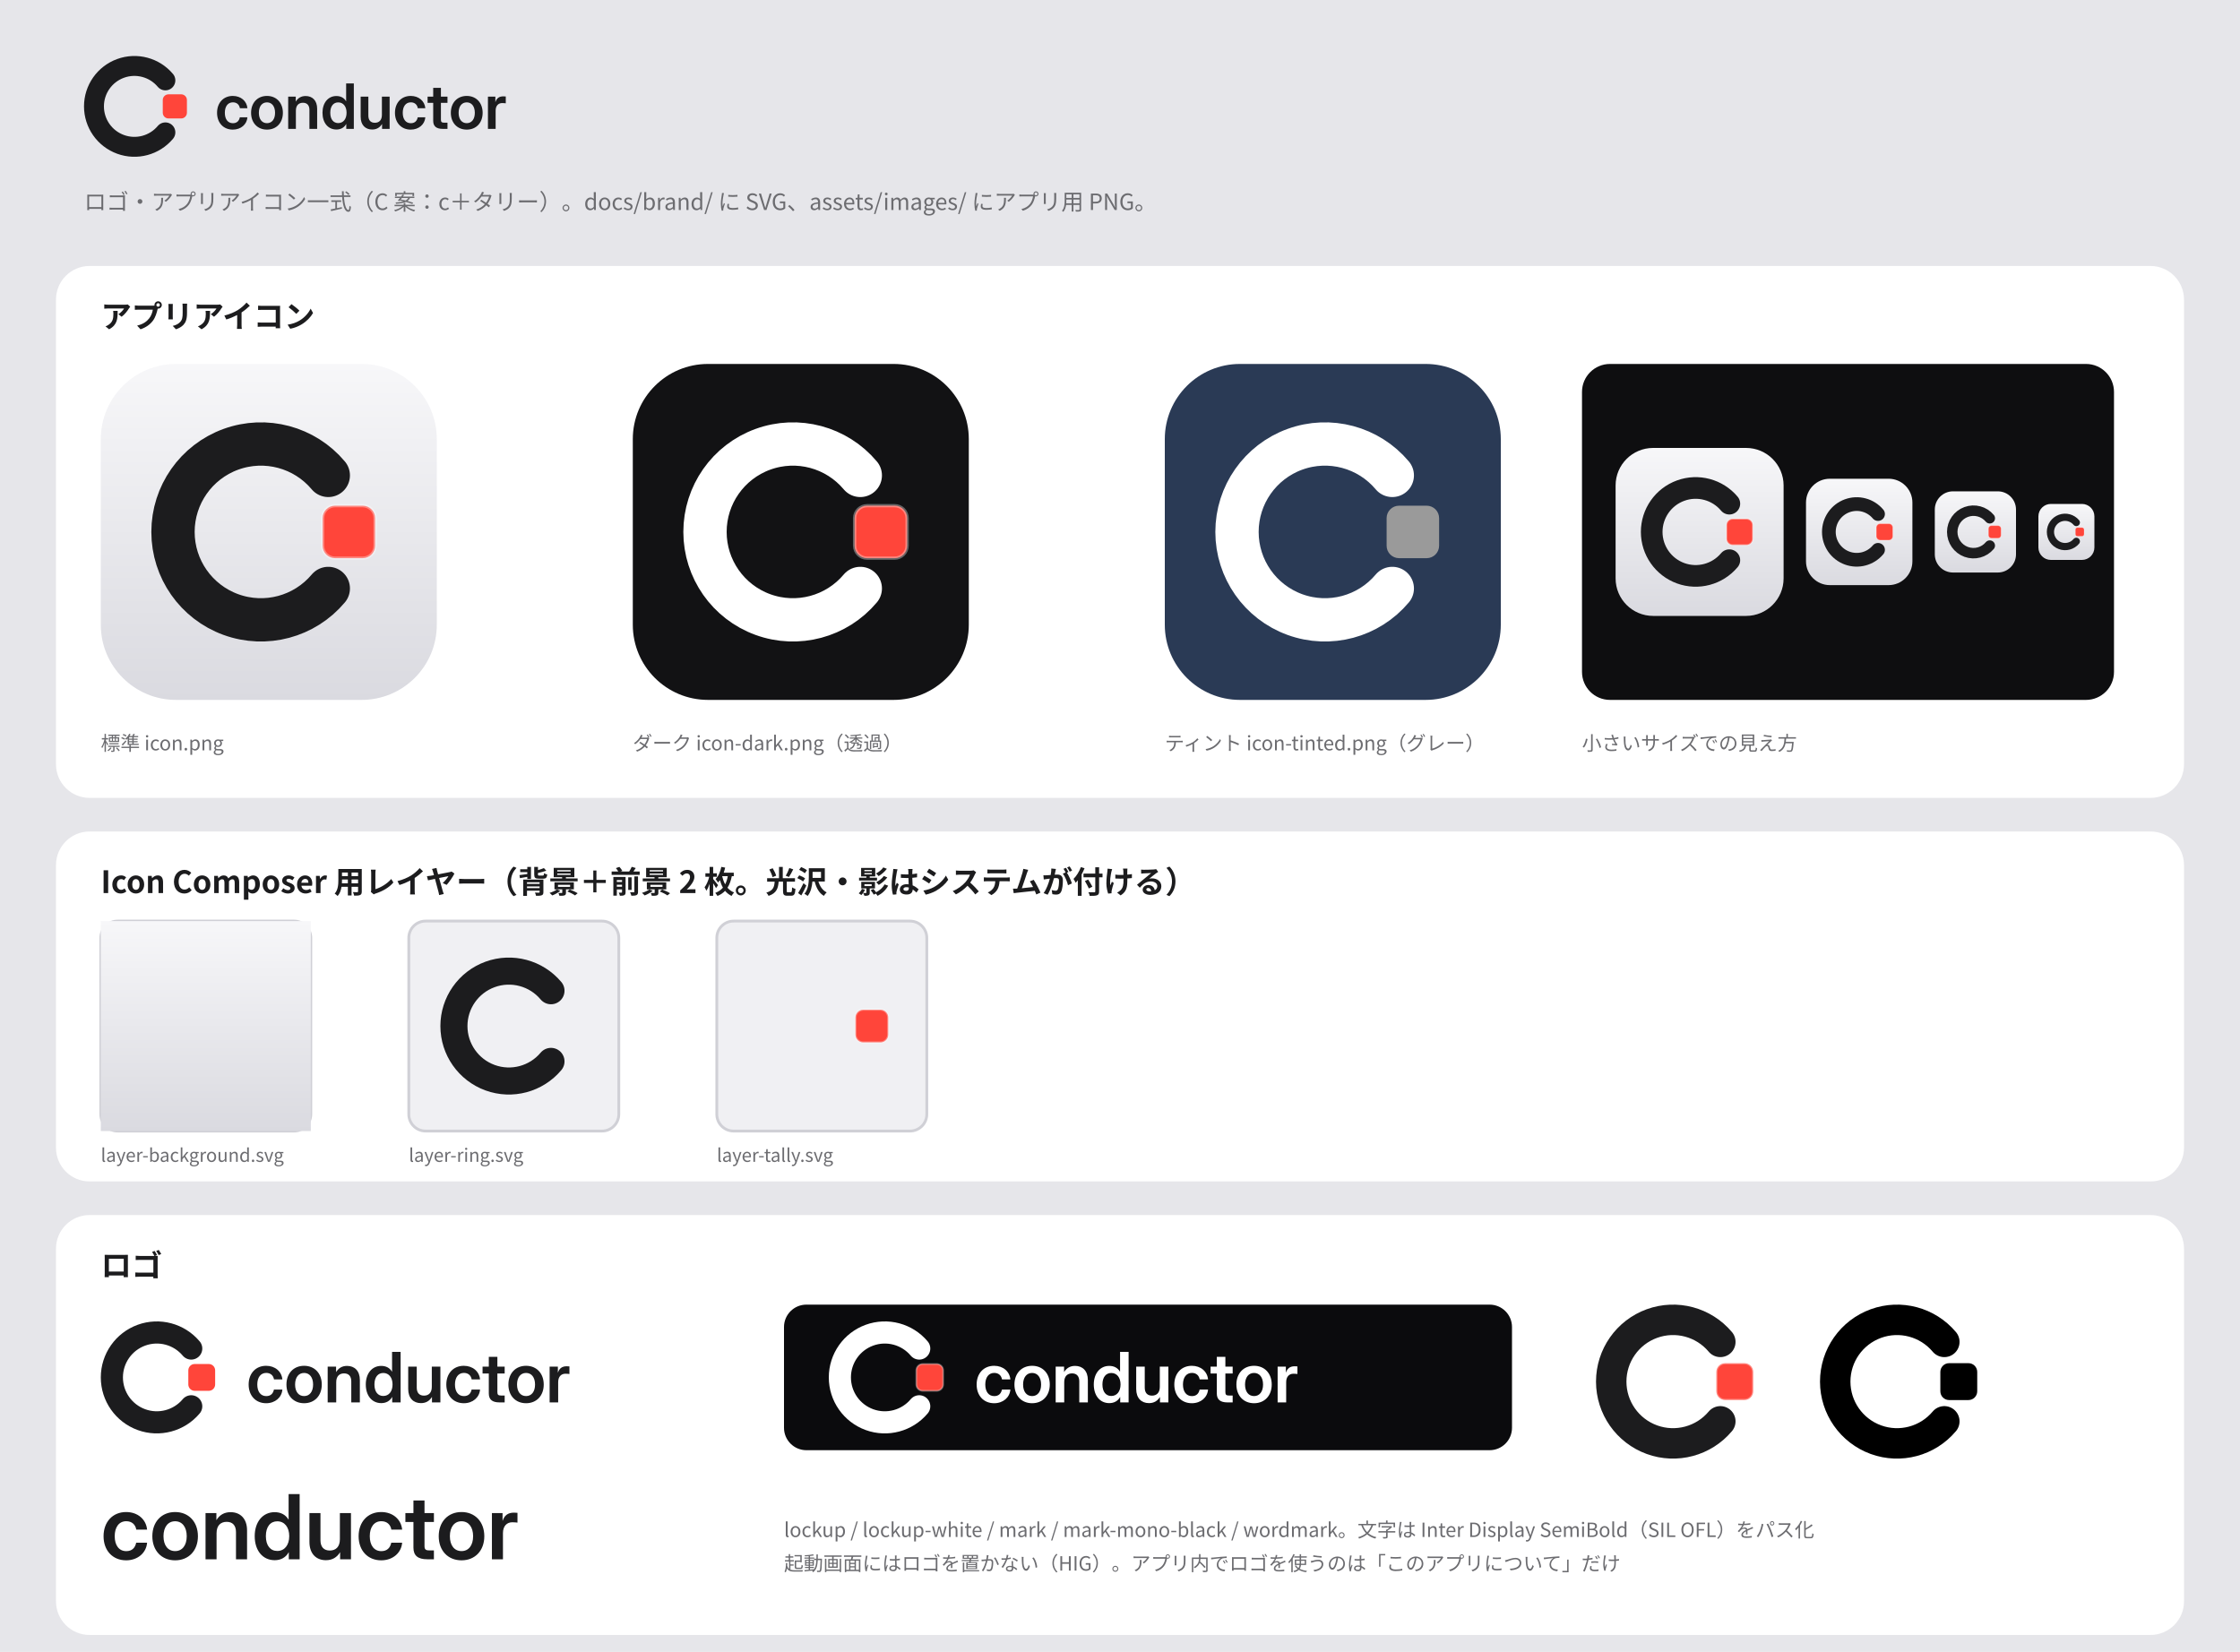
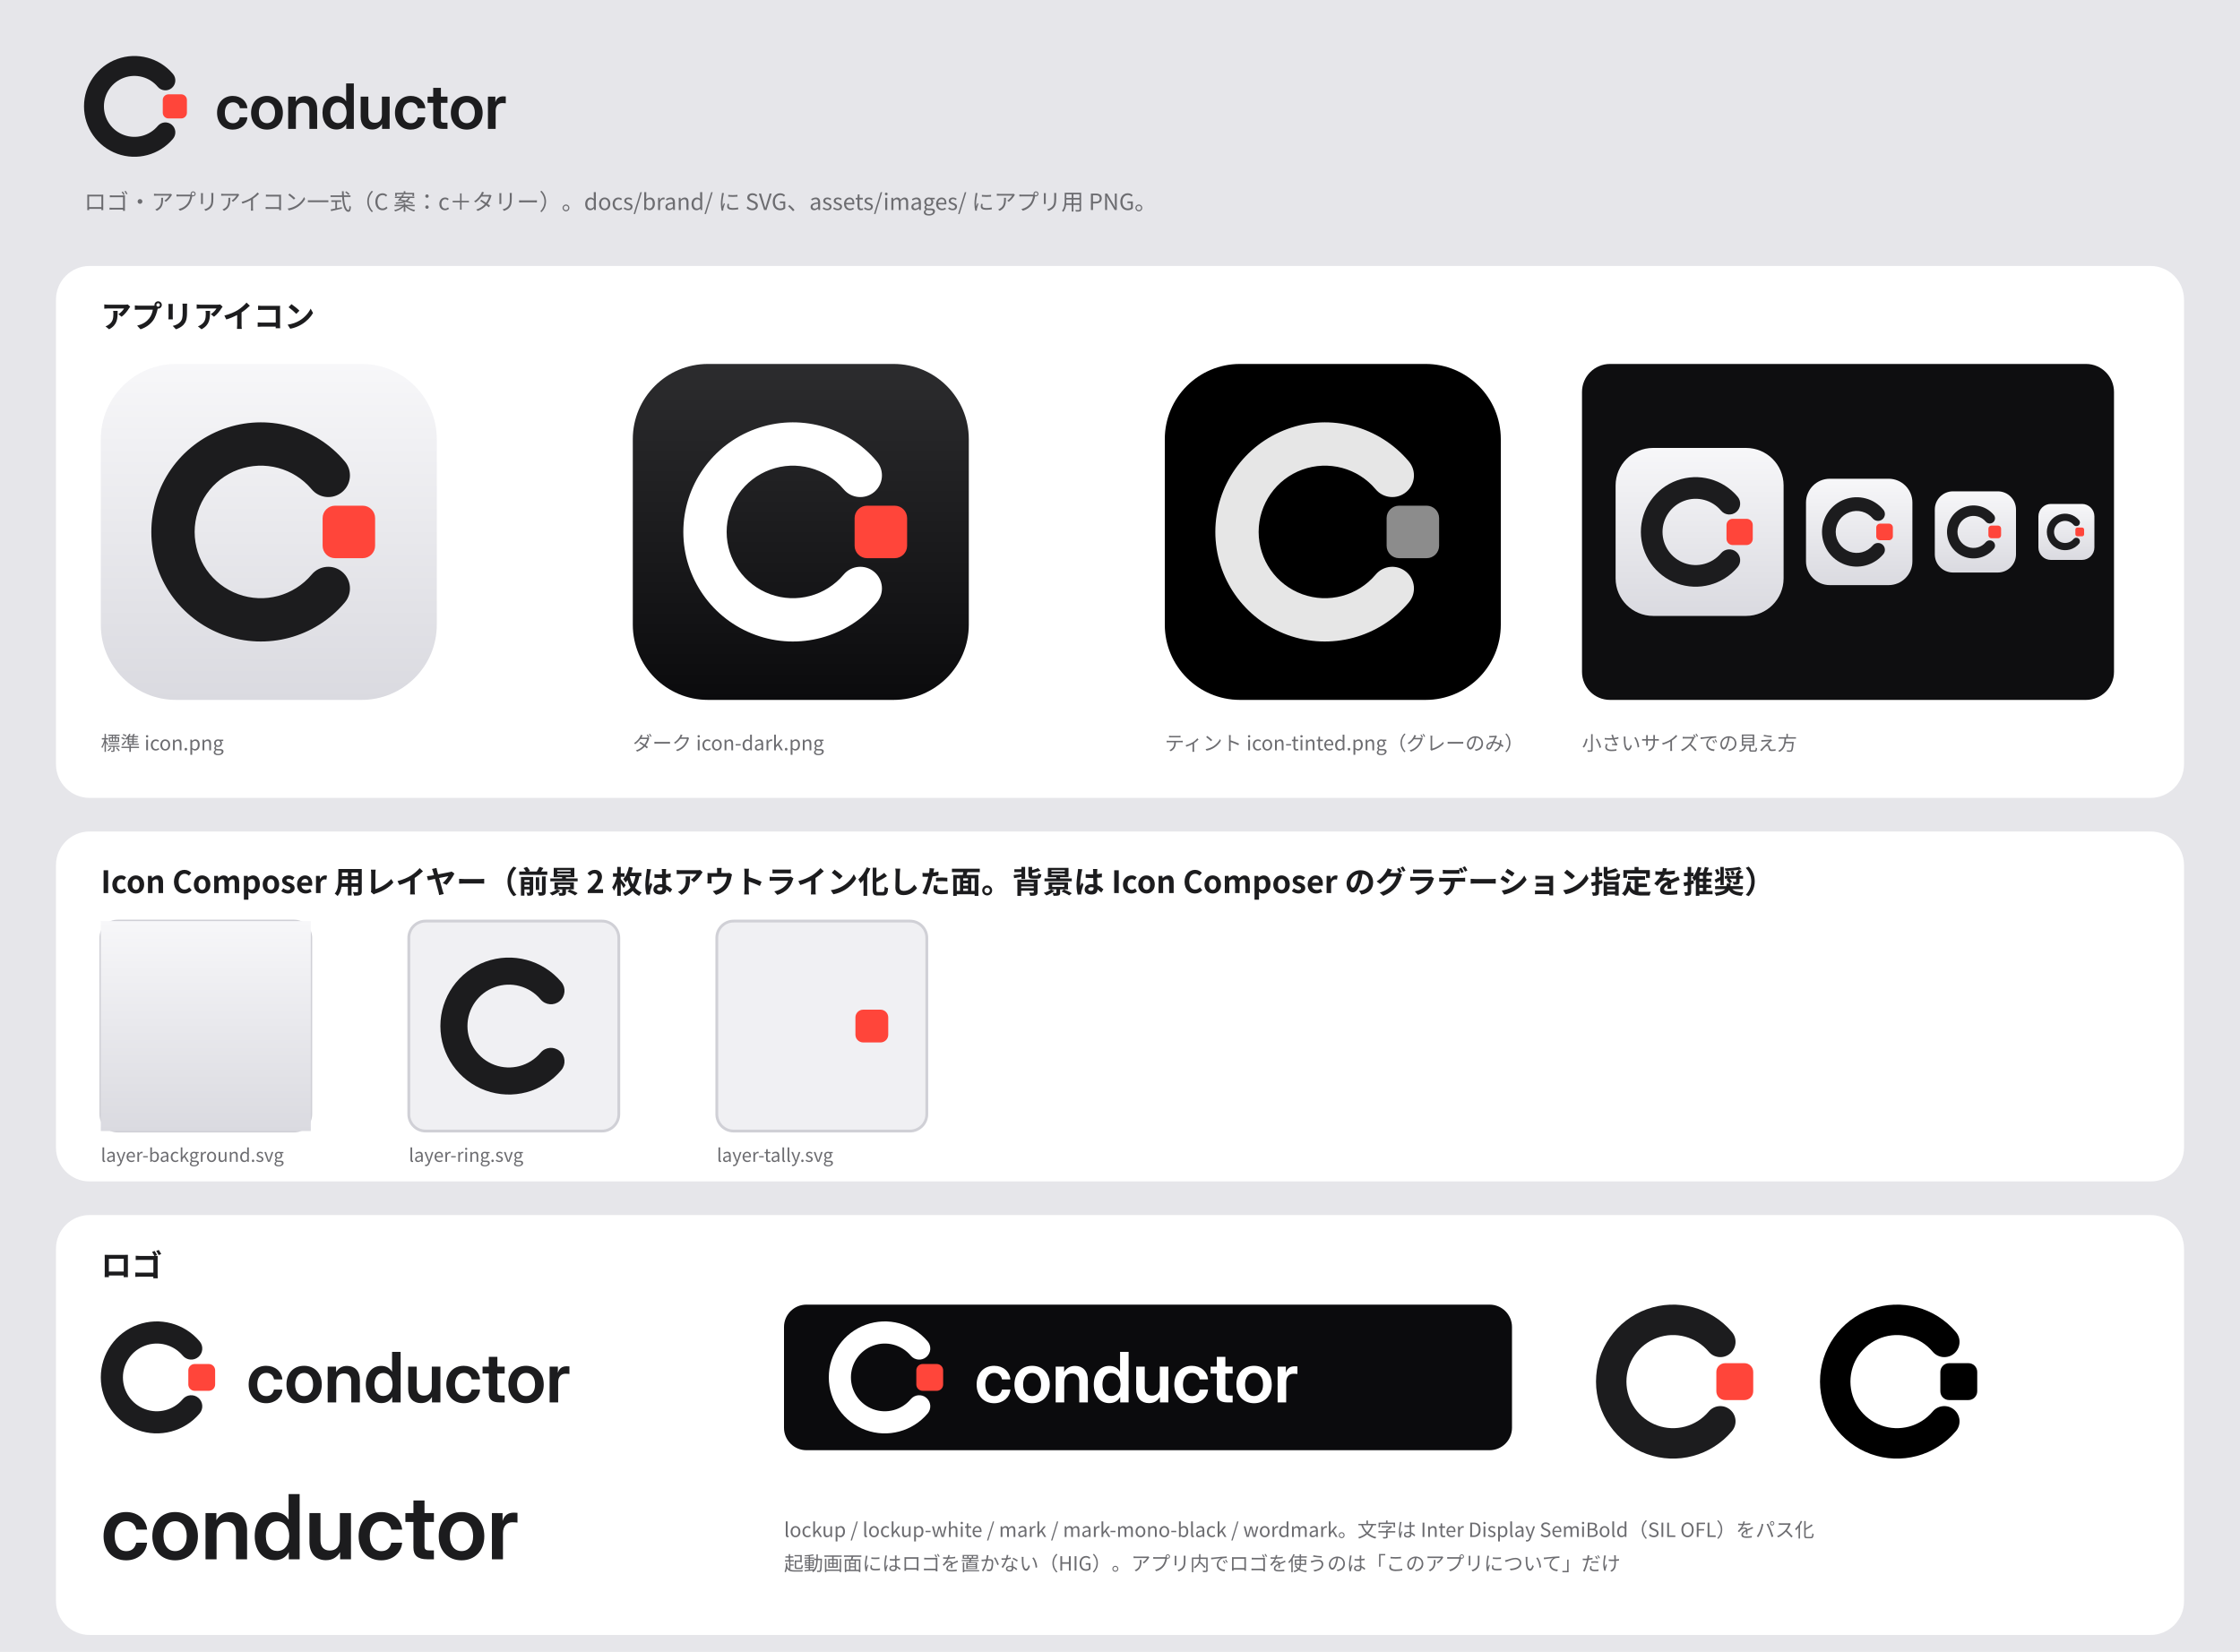
<svg xmlns="http://www.w3.org/2000/svg" width="1600" height="1180" viewBox="0 0 1600 1180">
  <rect x="0" y="0" width="1600" height="1180" rx="0" fill="#E6E6EA" />
  <g transform="translate(60,40)">
    <g transform="scale(0.1077844) translate(-154.0,-178.0)">
-       <path transform="translate(0.0,0.0) scale(1.0)" d="M693.3 339.7 A268 268 0 1 0 693.3 684.3" fill="none" stroke="#1C1C1E" stroke-width="132" stroke-linecap="round" />
+       <path transform="translate(0.0,0.0) scale(1.0)" d="M743.86 297.31 A334.0 334.0 0 1 0 743.86 726.69 A66.0 66.0 0 0 0 642.74 641.84 A202.0 202.0 0 1 1 642.74 382.16 A66.0 66.0 0 0 0 743.86 297.31 Z" fill="#1C1C1E" />
      <g transform="translate(0.0,0.0) scale(1.0)">
        <rect x="676" y="432" width="160" height="160" rx="38" fill="#FF453A" />
      </g>
    </g>
    <path d="M106.289 52.594C112.109 52.594 116.338 48.844 116.73 43.809H111.303C110.78 46.36 109.232 48.016 106.355 48.016C102.736 48.016 100.6 45.117 100.6 40.583C100.6 36.028 102.758 33.107 106.355 33.107C109.21 33.107 110.932 34.829 111.346 37.292H116.73C116.251 32.17 112.066 28.53 106.289 28.53C99.554 28.53 95.042 33.478 95.042 40.583C95.042 47.689 99.554 52.594 106.289 52.594ZM130.702 52.594C137.481 52.594 142.058 47.733 142.058 40.583C142.058 33.434 137.481 28.53 130.702 28.53C123.923 28.53 119.346 33.434 119.346 40.583C119.346 47.733 123.923 52.594 130.702 52.594ZM130.702 47.994C127.149 47.994 124.904 45.183 124.904 40.583C124.904 35.963 127.171 33.129 130.702 33.129C134.211 33.129 136.478 35.984 136.478 40.583C136.478 45.161 134.233 47.994 130.702 47.994ZM151.344 39.058C151.344 35.134 153.501 33.412 156.379 33.412C159.321 33.412 161.021 35.178 161.021 38.556V52.07H166.536V37.684C166.536 31.778 163.136 28.595 158.319 28.595C155.158 28.595 152.826 29.99 151.256 32.584V29.053H145.851V52.07H151.344ZM180.312 52.528C183.32 52.528 185.848 51.22 187.287 48.561H187.33V52.07H192.736V19.593H187.243V32.322H187.199C185.717 29.794 183.254 28.595 180.268 28.595C174.361 28.595 170.35 33.456 170.35 40.54C170.35 47.711 174.296 52.528 180.312 52.528ZM181.598 47.929C178.197 47.929 175.909 45.313 175.909 40.54C175.909 35.788 178.197 33.151 181.598 33.151C185.194 33.151 187.548 36.071 187.548 40.54C187.548 45.03 185.194 47.929 181.598 47.929ZM205.814 52.528C208.996 52.528 211.329 51.133 212.898 48.539V52.07H218.304V29.053H212.789V42.066C212.789 45.989 210.653 47.711 207.754 47.711C204.811 47.711 203.111 45.945 203.111 42.567V29.053H197.618V43.439C197.618 49.346 200.997 52.528 205.814 52.528ZM233.365 52.594C239.185 52.594 243.414 48.844 243.806 43.809H238.378C237.855 46.36 236.308 48.016 233.431 48.016C229.812 48.016 227.676 45.117 227.676 40.583C227.676 36.028 229.834 33.107 233.431 33.107C236.286 33.107 238.008 34.829 238.422 37.292H243.806C243.326 32.17 239.141 28.53 233.365 28.53C226.63 28.53 222.118 33.478 222.118 40.583C222.118 47.689 226.63 52.594 233.365 52.594ZM259.63 29.053H254.944V22.775H249.429V29.053H245.419V33.478H249.429V46.272C249.429 50.218 251.631 52.07 256.317 52.07H259.63V47.646H257.276C255.489 47.646 254.944 47.101 254.944 45.466V33.478H259.63ZM273.384 52.594C280.163 52.594 284.74 47.733 284.74 40.583C284.74 33.434 280.163 28.53 273.384 28.53C266.605 28.53 262.028 33.434 262.028 40.583C262.028 47.733 266.605 52.594 273.384 52.594ZM273.384 47.994C269.831 47.994 267.586 45.183 267.586 40.583C267.586 35.963 269.853 33.129 273.384 33.129C276.894 33.129 279.16 35.984 279.16 40.583C279.16 45.161 276.915 47.994 273.384 47.994ZM288.533 52.07H294.026V39.036C294.026 35.439 296.053 33.63 298.669 33.63C299.758 33.63 300.848 33.739 301.262 33.805V28.922C300.826 28.879 300.216 28.835 299.475 28.835C296.511 28.835 294.745 30.23 293.895 32.867H293.83V29.053H288.533Z" fill="#1C1C1E" />
  </g>
  <text x="60" y="150" font-family="'Noto Sans CJK JP', 'Hiragino Sans', sans-serif" font-size="16" fill="#6C6C70">ロゴ・アプリアイコン一式（C 案：c＋タリー）。docs/brand/ に SVG、assets/images/ にアプリ用 PNG。</text>
  <rect x="40" y="190" width="1520" height="380" rx="24" fill="#FFFFFF" />
  <text x="72" y="234" font-family="'Noto Sans CJK JP', 'Hiragino Sans', sans-serif" font-size="22" font-weight="700" fill="#1C1C1E">アプリアイコン</text>
  <defs>
    <clipPath id="ci0">
      <rect x="72" y="260" width="240" height="240" rx="53.7" />
    </clipPath>
  </defs>
  <g clip-path="url(#ci0)">
    <g transform="translate(72,260) scale(0.234375)">
      <defs>
        <linearGradient id="bgi0" x1="0" y1="0" x2="0" y2="1">
          <stop offset="0" stop-color="#F7F7F9" />
          <stop offset="1" stop-color="#DADAE0" />
        </linearGradient>
      </defs>
      <rect x="0" y="0" width="1024" height="1024" rx="0" fill="url(#bgi0)" />
-       <path transform="translate(0.0,0.0) scale(1.0)" d="M693.3 339.7 A268 268 0 1 0 693.3 684.3" fill="none" stroke="#1C1C1E" stroke-width="132" stroke-linecap="round" />
-       <g transform="translate(0.0,0.0) scale(1.0)">
-         <rect x="676" y="432" width="160" height="160" rx="38" fill="#FF453A" />
-         <rect x="676" y="432" width="160" height="160" rx="38" fill="none" stroke="#FFFFFF" stroke-opacity="0.35" stroke-width="10" />
+       <path transform="translate(0.0,0.0) scale(1.0)" d="M743.86 297.31 A334.0 334.0 0 1 0 743.86 726.69 A66.0 66.0 0 0 0 642.74 641.84 A202.0 202.0 0 1 1 642.74 382.16 A66.0 66.0 0 0 0 743.86 297.31 Z" fill="#1C1C1E" />
+       <g transform="translate(0.0,0.0) scale(1.0)">
+         <rect x="676" y="432" width="160" height="160" rx="38" fill="#FF453A" />
      </g>
    </g>
  </g>
  <text x="72" y="536" font-family="'Noto Sans CJK JP', 'Hiragino Sans', sans-serif" font-size="14" fill="#6C6C70">標準 icon.png</text>
  <defs>
    <clipPath id="ci1">
      <rect x="452" y="260" width="240" height="240" rx="53.7" />
    </clipPath>
  </defs>
  <g clip-path="url(#ci1)">
-     <rect x="452" y="260" width="240" height="240" rx="0" fill="#121214" />
    <g transform="translate(452,260) scale(0.234375)">
-       <path transform="translate(0.0,0.0) scale(1.0)" d="M693.3 339.7 A268 268 0 1 0 693.3 684.3" fill="none" stroke="#FFFFFF" stroke-width="132" stroke-linecap="round" />
-       <g transform="translate(0.0,0.0) scale(1.0)">
-         <rect x="676" y="432" width="160" height="160" rx="38" fill="#FF453A" />
-         <rect x="676" y="432" width="160" height="160" rx="38" fill="none" stroke="#FFFFFF" stroke-opacity="0.35" stroke-width="10" />
-       </g>
-     </g>
-   </g>
-   <text x="452" y="536" font-family="'Noto Sans CJK JP', 'Hiragino Sans', sans-serif" font-size="14" fill="#6C6C70">ダーク icon-dark.png（透過）</text>
+       <defs>
+         <linearGradient id="bgd" x1="0" y1="0" x2="0" y2="1">
+           <stop offset="0" stop-color="#2C2C2E" />
+           <stop offset="1" stop-color="#0B0B0D" />
+         </linearGradient>
+       </defs>
+       <rect x="0" y="0" width="1024" height="1024" rx="0" fill="url(#bgd)" />
+       <path transform="translate(0.0,0.0) scale(1.0)" d="M743.86 297.31 A334.0 334.0 0 1 0 743.86 726.69 A66.0 66.0 0 0 0 642.74 641.84 A202.0 202.0 0 1 1 642.74 382.16 A66.0 66.0 0 0 0 743.86 297.31 Z" fill="#FFFFFF" />
+       <g transform="translate(0.0,0.0) scale(1.0)">
+         <rect x="676" y="432" width="160" height="160" rx="38" fill="#FF453A" />
+       </g>
+     </g>
+   </g>
+   <text x="452" y="536" font-family="'Noto Sans CJK JP', 'Hiragino Sans', sans-serif" font-size="14" fill="#6C6C70">ダーク icon-dark.png</text>
  <defs>
    <clipPath id="ci2">
      <rect x="832" y="260" width="240" height="240" rx="53.7" />
    </clipPath>
  </defs>
  <g clip-path="url(#ci2)">
-     <rect x="832" y="260" width="240" height="240" rx="0" fill="#2A3A55" />
    <g transform="translate(832,260) scale(0.234375)">
-       <path transform="translate(0.0,0.0) scale(1.0)" d="M693.3 339.7 A268 268 0 1 0 693.3 684.3" fill="none" stroke="#FFFFFF" stroke-width="132" stroke-linecap="round" />
-       <g transform="translate(0.0,0.0) scale(1.0)">
-         <rect x="676" y="432" width="160" height="160" rx="38" fill="#9A9A9A" />
-       </g>
-     </g>
-   </g>
-   <text x="832" y="536" font-family="'Noto Sans CJK JP', 'Hiragino Sans', sans-serif" font-size="14" fill="#6C6C70">ティント icon-tinted.png（グレー）</text>
+       <rect x="0" y="0" width="1024" height="1024" rx="0" fill="#000000" />
+       <path transform="translate(0.0,0.0) scale(1.0)" d="M743.86 297.31 A334.0 334.0 0 1 0 743.86 726.69 A66.0 66.0 0 0 0 642.74 641.84 A202.0 202.0 0 1 1 642.74 382.16 A66.0 66.0 0 0 0 743.86 297.31 Z" fill="#E6E6E6" />
+       <g transform="translate(0.0,0.0) scale(1.0)">
+         <rect x="676" y="432" width="160" height="160" rx="38" fill="#8C8C8C" />
+       </g>
+     </g>
+   </g>
+   <text x="832" y="536" font-family="'Noto Sans CJK JP', 'Hiragino Sans', sans-serif" font-size="14" fill="#6C6C70">ティント icon-tinted.png（グレーのみ）</text>
  <rect x="1130" y="260" width="380" height="240" rx="20" fill="#0E0E10" />
  <defs>
    <clipPath id="cs0">
      <rect x="1154" y="320.0" width="120" height="120" rx="26.8" />
    </clipPath>
  </defs>
  <g clip-path="url(#cs0)">
    <g transform="translate(1154,320.0) scale(0.1171875)">
      <defs>
        <linearGradient id="bgs0" x1="0" y1="0" x2="0" y2="1">
          <stop offset="0" stop-color="#F7F7F9" />
          <stop offset="1" stop-color="#DADAE0" />
        </linearGradient>
      </defs>
      <rect x="0" y="0" width="1024" height="1024" rx="0" fill="url(#bgs0)" />
-       <path transform="translate(0.0,0.0) scale(1.0)" d="M693.3 339.7 A268 268 0 1 0 693.3 684.3" fill="none" stroke="#1C1C1E" stroke-width="132" stroke-linecap="round" />
-       <g transform="translate(0.0,0.0) scale(1.0)">
-         <rect x="676" y="432" width="160" height="160" rx="38" fill="#FF453A" />
-         <rect x="676" y="432" width="160" height="160" rx="38" fill="none" stroke="#FFFFFF" stroke-opacity="0.35" stroke-width="10" />
+       <path transform="translate(0.0,0.0) scale(1.0)" d="M743.86 297.31 A334.0 334.0 0 1 0 743.86 726.69 A66.0 66.0 0 0 0 642.74 641.84 A202.0 202.0 0 1 1 642.74 382.16 A66.0 66.0 0 0 0 743.86 297.31 Z" fill="#1C1C1E" />
+       <g transform="translate(0.0,0.0) scale(1.0)">
+         <rect x="676" y="432" width="160" height="160" rx="38" fill="#FF453A" />
      </g>
    </g>
  </g>
  <defs>
    <clipPath id="cs1">
      <rect x="1290" y="342.0" width="76" height="76" rx="17.0" />
    </clipPath>
  </defs>
  <g clip-path="url(#cs1)">
    <g transform="translate(1290,342.0) scale(0.07421875)">
      <defs>
        <linearGradient id="bgs1" x1="0" y1="0" x2="0" y2="1">
          <stop offset="0" stop-color="#F7F7F9" />
          <stop offset="1" stop-color="#DADAE0" />
        </linearGradient>
      </defs>
      <rect x="0" y="0" width="1024" height="1024" rx="0" fill="url(#bgs1)" />
-       <path transform="translate(0.0,0.0) scale(1.0)" d="M693.3 339.7 A268 268 0 1 0 693.3 684.3" fill="none" stroke="#1C1C1E" stroke-width="132" stroke-linecap="round" />
-       <g transform="translate(0.0,0.0) scale(1.0)">
-         <rect x="676" y="432" width="160" height="160" rx="38" fill="#FF453A" />
-         <rect x="676" y="432" width="160" height="160" rx="38" fill="none" stroke="#FFFFFF" stroke-opacity="0.35" stroke-width="10" />
+       <path transform="translate(0.0,0.0) scale(1.0)" d="M743.86 297.31 A334.0 334.0 0 1 0 743.86 726.69 A66.0 66.0 0 0 0 642.74 641.84 A202.0 202.0 0 1 1 642.74 382.16 A66.0 66.0 0 0 0 743.86 297.31 Z" fill="#1C1C1E" />
+       <g transform="translate(0.0,0.0) scale(1.0)">
+         <rect x="676" y="432" width="160" height="160" rx="38" fill="#FF453A" />
      </g>
    </g>
  </g>
  <defs>
    <clipPath id="cs2">
      <rect x="1382" y="351.0" width="58" height="58" rx="13.0" />
    </clipPath>
  </defs>
  <g clip-path="url(#cs2)">
    <g transform="translate(1382,351.0) scale(0.05664062)">
      <defs>
        <linearGradient id="bgs2" x1="0" y1="0" x2="0" y2="1">
          <stop offset="0" stop-color="#F7F7F9" />
          <stop offset="1" stop-color="#DADAE0" />
        </linearGradient>
      </defs>
      <rect x="0" y="0" width="1024" height="1024" rx="0" fill="url(#bgs2)" />
-       <path transform="translate(0.0,0.0) scale(1.0)" d="M693.3 339.7 A268 268 0 1 0 693.3 684.3" fill="none" stroke="#1C1C1E" stroke-width="132" stroke-linecap="round" />
-       <g transform="translate(0.0,0.0) scale(1.0)">
-         <rect x="676" y="432" width="160" height="160" rx="38" fill="#FF453A" />
-         <rect x="676" y="432" width="160" height="160" rx="38" fill="none" stroke="#FFFFFF" stroke-opacity="0.35" stroke-width="10" />
+       <path transform="translate(0.0,0.0) scale(1.0)" d="M743.86 297.31 A334.0 334.0 0 1 0 743.86 726.69 A66.0 66.0 0 0 0 642.74 641.84 A202.0 202.0 0 1 1 642.74 382.16 A66.0 66.0 0 0 0 743.86 297.31 Z" fill="#1C1C1E" />
+       <g transform="translate(0.0,0.0) scale(1.0)">
+         <rect x="676" y="432" width="160" height="160" rx="38" fill="#FF453A" />
      </g>
    </g>
  </g>
  <defs>
    <clipPath id="cs3">
      <rect x="1456" y="360.0" width="40" height="40" rx="8.9" />
    </clipPath>
  </defs>
  <g clip-path="url(#cs3)">
    <g transform="translate(1456,360.0) scale(0.0390625)">
      <defs>
        <linearGradient id="bgs3" x1="0" y1="0" x2="0" y2="1">
          <stop offset="0" stop-color="#F7F7F9" />
          <stop offset="1" stop-color="#DADAE0" />
        </linearGradient>
      </defs>
      <rect x="0" y="0" width="1024" height="1024" rx="0" fill="url(#bgs3)" />
-       <path transform="translate(0.0,0.0) scale(1.0)" d="M693.3 339.7 A268 268 0 1 0 693.3 684.3" fill="none" stroke="#1C1C1E" stroke-width="132" stroke-linecap="round" />
-       <g transform="translate(0.0,0.0) scale(1.0)">
-         <rect x="676" y="432" width="160" height="160" rx="38" fill="#FF453A" />
-         <rect x="676" y="432" width="160" height="160" rx="38" fill="none" stroke="#FFFFFF" stroke-opacity="0.35" stroke-width="10" />
+       <path transform="translate(0.0,0.0) scale(1.0)" d="M743.86 297.31 A334.0 334.0 0 1 0 743.86 726.69 A66.0 66.0 0 0 0 642.74 641.84 A202.0 202.0 0 1 1 642.74 382.16 A66.0 66.0 0 0 0 743.86 297.31 Z" fill="#1C1C1E" />
+       <g transform="translate(0.0,0.0) scale(1.0)">
+         <rect x="676" y="432" width="160" height="160" rx="38" fill="#FF453A" />
      </g>
    </g>
  </g>
  <text x="1130" y="536" font-family="'Noto Sans CJK JP', 'Hiragino Sans', sans-serif" font-size="14" fill="#6C6C70">小さいサイズでの見え方</text>
  <rect x="40" y="594" width="1520" height="250" rx="24" fill="#FFFFFF" />
-   <text x="72" y="638" font-family="'Noto Sans CJK JP', 'Hiragino Sans', sans-serif" font-size="22" font-weight="700" fill="#1C1C1E">Icon Composer 用レイヤー（背景＋前景 2 枚。光沢・影はシステムが付ける）</text>
+   <text x="72" y="638" font-family="'Noto Sans CJK JP', 'Hiragino Sans', sans-serif" font-size="22" font-weight="700" fill="#1C1C1E">Icon Composer 用レイヤー（前景 2 枚はアウトライン化した面。背景は Icon Composer のグラデーション指定を推奨）</text>
  <rect x="72" y="658" width="150" height="150" rx="12" fill="#FFFFFF" stroke="#D0D0D6" stroke-width="2" />
  <g transform="translate(72,658) scale(0.1464844)">
    <defs>
      <linearGradient id="bgl0" x1="0" y1="0" x2="0" y2="1">
        <stop offset="0" stop-color="#F7F7F9" />
        <stop offset="1" stop-color="#DADAE0" />
      </linearGradient>
    </defs>
    <rect x="0" y="0" width="1024" height="1024" rx="0" fill="url(#bgl0)" />
  </g>
  <text x="72" y="830" font-family="'Noto Sans CJK JP', 'Hiragino Sans', sans-serif" font-size="13" fill="#6C6C70">layer-background.svg</text>
  <rect x="292" y="658" width="150" height="150" rx="12" fill="#F0F0F3" stroke="#D0D0D6" stroke-width="2" />
  <g transform="translate(292,658) scale(0.1464844)">
-     <path transform="translate(0.0,0.0) scale(1.0)" d="M693.3 339.7 A268 268 0 1 0 693.3 684.3" fill="none" stroke="#1C1C1E" stroke-width="132" stroke-linecap="round" />
+     <path transform="translate(0.0,0.0) scale(1.0)" d="M743.86 297.31 A334.0 334.0 0 1 0 743.86 726.69 A66.0 66.0 0 0 0 642.74 641.84 A202.0 202.0 0 1 1 642.74 382.16 A66.0 66.0 0 0 0 743.86 297.31 Z" fill="#1C1C1E" />
  </g>
  <text x="292" y="830" font-family="'Noto Sans CJK JP', 'Hiragino Sans', sans-serif" font-size="13" fill="#6C6C70">layer-ring.svg</text>
  <rect x="512" y="658" width="150" height="150" rx="12" fill="#F0F0F3" stroke="#D0D0D6" stroke-width="2" />
  <g transform="translate(512,658) scale(0.1464844)">
    <g transform="translate(0.0,0.0) scale(1.0)">
      <rect x="676" y="432" width="160" height="160" rx="38" fill="#FF453A" />
-       <rect x="676" y="432" width="160" height="160" rx="38" fill="none" stroke="#FFFFFF" stroke-opacity="0.35" stroke-width="10" />
    </g>
  </g>
  <text x="512" y="830" font-family="'Noto Sans CJK JP', 'Hiragino Sans', sans-serif" font-size="13" fill="#6C6C70">layer-tally.svg</text>
  <rect x="40" y="868" width="1520" height="300" rx="24" fill="#FFFFFF" />
  <text x="72" y="912" font-family="'Noto Sans CJK JP', 'Hiragino Sans', sans-serif" font-size="22" font-weight="700" fill="#1C1C1E">ロゴ</text>
  <g transform="translate(72,944)">
    <g transform="scale(0.1197605) translate(-154.0,-178.0)">
-       <path transform="translate(0.0,0.0) scale(1.0)" d="M693.3 339.7 A268 268 0 1 0 693.3 684.3" fill="none" stroke="#1C1C1E" stroke-width="132" stroke-linecap="round" />
+       <path transform="translate(0.0,0.0) scale(1.0)" d="M743.86 297.31 A334.0 334.0 0 1 0 743.86 726.69 A66.0 66.0 0 0 0 642.74 641.84 A202.0 202.0 0 1 1 642.74 382.16 A66.0 66.0 0 0 0 743.86 297.31 Z" fill="#1C1C1E" />
      <g transform="translate(0.0,0.0) scale(1.0)">
        <rect x="676" y="432" width="160" height="160" rx="38" fill="#FF453A" />
      </g>
    </g>
    <path d="M118.099 58.437C124.566 58.437 129.264 54.272 129.7 48.677H123.67C123.088 51.511 121.369 53.351 118.172 53.351C114.152 53.351 111.778 50.13 111.778 45.093C111.778 40.031 114.176 36.786 118.172 36.786C121.345 36.786 123.258 38.699 123.718 41.436H129.7C129.167 35.744 124.517 31.7 118.099 31.7C110.616 31.7 105.602 37.197 105.602 45.093C105.602 52.988 110.616 58.437 118.099 58.437ZM145.224 58.437C152.756 58.437 157.842 53.036 157.842 45.093C157.842 37.149 152.756 31.7 145.224 31.7C137.692 31.7 132.606 37.149 132.606 45.093C132.606 53.036 137.692 58.437 145.224 58.437ZM145.224 53.327C141.277 53.327 138.782 50.203 138.782 45.093C138.782 39.958 141.301 36.81 145.224 36.81C149.124 36.81 151.642 39.983 151.642 45.093C151.642 50.179 149.148 53.327 145.224 53.327ZM168.159 43.397C168.159 39.038 170.557 37.125 173.754 37.125C177.024 37.125 178.913 39.086 178.913 42.84V57.856H185.04V41.872C185.04 35.308 181.262 31.772 175.909 31.772C172.398 31.772 169.806 33.322 168.063 36.204V32.281H162.056V57.856H168.159ZM200.346 58.365C203.688 58.365 206.498 56.911 208.096 53.957H208.145V57.856H214.151V21.77H208.048V35.914H207.999C206.352 33.104 203.616 31.772 200.298 31.772C193.734 31.772 189.278 37.173 189.278 45.044C189.278 53.012 193.662 58.365 200.346 58.365ZM201.775 53.254C197.997 53.254 195.454 50.348 195.454 45.044C195.454 39.765 197.997 36.834 201.775 36.834C205.771 36.834 208.387 40.079 208.387 45.044C208.387 50.033 205.771 53.254 201.775 53.254ZM228.682 58.365C232.218 58.365 234.809 56.815 236.553 53.933V57.856H242.559V32.281H236.432V46.74C236.432 51.099 234.059 53.012 230.838 53.012C227.568 53.012 225.679 51.051 225.679 47.297V32.281H219.576V48.265C219.576 54.829 223.33 58.365 228.682 58.365ZM259.295 58.437C265.761 58.437 270.459 54.272 270.895 48.677H264.865C264.284 51.511 262.564 53.351 259.367 53.351C255.347 53.351 252.974 50.13 252.974 45.093C252.974 40.031 255.371 36.786 259.367 36.786C262.54 36.786 264.453 38.699 264.913 41.436H270.895C270.363 35.744 265.713 31.7 259.295 31.7C251.811 31.7 246.798 37.197 246.798 45.093C246.798 52.988 251.811 58.437 259.295 58.437ZM288.478 32.281H283.271V25.306H277.144V32.281H272.688V37.197H277.144V51.414C277.144 55.797 279.59 57.856 284.797 57.856H288.478V52.94H285.863C283.877 52.94 283.271 52.334 283.271 50.518V37.197H288.478ZM303.76 58.437C311.292 58.437 316.378 53.036 316.378 45.093C316.378 37.149 311.292 31.7 303.76 31.7C296.228 31.7 291.142 37.149 291.142 45.093C291.142 53.036 296.228 58.437 303.76 58.437ZM303.76 53.327C299.813 53.327 297.318 50.203 297.318 45.093C297.318 39.958 299.837 36.81 303.76 36.81C307.659 36.81 310.178 39.983 310.178 45.093C310.178 50.179 307.684 53.327 303.76 53.327ZM320.592 57.856H326.695V43.373C326.695 39.377 328.948 37.367 331.854 37.367C333.065 37.367 334.276 37.488 334.736 37.561V32.136C334.252 32.087 333.574 32.039 332.75 32.039C329.456 32.039 327.495 33.589 326.55 36.519H326.477V32.281H320.592Z" fill="#1C1C1E" />
  </g>
  <rect x="560" y="932" width="520" height="104" rx="16" fill="#0B0B0D" />
  <g transform="translate(592,944)">
    <g transform="scale(0.1197605) translate(-154.0,-178.0)">
-       <path transform="translate(0.0,0.0) scale(1.0)" d="M693.3 339.7 A268 268 0 1 0 693.3 684.3" fill="none" stroke="#FFFFFF" stroke-width="132" stroke-linecap="round" />
-       <g transform="translate(0.0,0.0) scale(1.0)">
-         <rect x="676" y="432" width="160" height="160" rx="38" fill="#FF453A" />
-         <rect x="676" y="432" width="160" height="160" rx="38" fill="none" stroke="#FFFFFF" stroke-opacity="0.35" stroke-width="10" />
+       <path transform="translate(0.0,0.0) scale(1.0)" d="M743.86 297.31 A334.0 334.0 0 1 0 743.86 726.69 A66.0 66.0 0 0 0 642.74 641.84 A202.0 202.0 0 1 1 642.74 382.16 A66.0 66.0 0 0 0 743.86 297.31 Z" fill="#FFFFFF" />
+       <g transform="translate(0.0,0.0) scale(1.0)">
+         <rect x="676" y="432" width="160" height="160" rx="38" fill="#FF453A" />
      </g>
    </g>
    <path d="M118.099 58.437C124.566 58.437 129.264 54.272 129.7 48.677H123.67C123.088 51.511 121.369 53.351 118.172 53.351C114.152 53.351 111.778 50.13 111.778 45.093C111.778 40.031 114.176 36.786 118.172 36.786C121.345 36.786 123.258 38.699 123.718 41.436H129.7C129.167 35.744 124.517 31.7 118.099 31.7C110.616 31.7 105.602 37.197 105.602 45.093C105.602 52.988 110.616 58.437 118.099 58.437ZM145.224 58.437C152.756 58.437 157.842 53.036 157.842 45.093C157.842 37.149 152.756 31.7 145.224 31.7C137.692 31.7 132.606 37.149 132.606 45.093C132.606 53.036 137.692 58.437 145.224 58.437ZM145.224 53.327C141.277 53.327 138.782 50.203 138.782 45.093C138.782 39.958 141.301 36.81 145.224 36.81C149.124 36.81 151.642 39.983 151.642 45.093C151.642 50.179 149.148 53.327 145.224 53.327ZM168.159 43.397C168.159 39.038 170.557 37.125 173.754 37.125C177.024 37.125 178.913 39.086 178.913 42.84V57.856H185.04V41.872C185.04 35.308 181.262 31.772 175.909 31.772C172.398 31.772 169.806 33.322 168.063 36.204V32.281H162.056V57.856H168.159ZM200.346 58.365C203.688 58.365 206.498 56.911 208.096 53.957H208.145V57.856H214.151V21.77H208.048V35.914H207.999C206.352 33.104 203.616 31.772 200.298 31.772C193.734 31.772 189.278 37.173 189.278 45.044C189.278 53.012 193.662 58.365 200.346 58.365ZM201.775 53.254C197.997 53.254 195.454 50.348 195.454 45.044C195.454 39.765 197.997 36.834 201.775 36.834C205.771 36.834 208.387 40.079 208.387 45.044C208.387 50.033 205.771 53.254 201.775 53.254ZM228.682 58.365C232.218 58.365 234.809 56.815 236.553 53.933V57.856H242.559V32.281H236.432V46.74C236.432 51.099 234.059 53.012 230.838 53.012C227.568 53.012 225.679 51.051 225.679 47.297V32.281H219.576V48.265C219.576 54.829 223.33 58.365 228.682 58.365ZM259.295 58.437C265.761 58.437 270.459 54.272 270.895 48.677H264.865C264.284 51.511 262.564 53.351 259.367 53.351C255.347 53.351 252.974 50.13 252.974 45.093C252.974 40.031 255.371 36.786 259.367 36.786C262.54 36.786 264.453 38.699 264.913 41.436H270.895C270.363 35.744 265.713 31.7 259.295 31.7C251.811 31.7 246.798 37.197 246.798 45.093C246.798 52.988 251.811 58.437 259.295 58.437ZM288.478 32.281H283.271V25.306H277.144V32.281H272.688V37.197H277.144V51.414C277.144 55.797 279.59 57.856 284.797 57.856H288.478V52.94H285.863C283.877 52.94 283.271 52.334 283.271 50.518V37.197H288.478ZM303.76 58.437C311.292 58.437 316.378 53.036 316.378 45.093C316.378 37.149 311.292 31.7 303.76 31.7C296.228 31.7 291.142 37.149 291.142 45.093C291.142 53.036 296.228 58.437 303.76 58.437ZM303.76 53.327C299.813 53.327 297.318 50.203 297.318 45.093C297.318 39.958 299.837 36.81 303.76 36.81C307.659 36.81 310.178 39.983 310.178 45.093C310.178 50.179 307.684 53.327 303.76 53.327ZM320.592 57.856H326.695V43.373C326.695 39.377 328.948 37.367 331.854 37.367C333.065 37.367 334.276 37.488 334.736 37.561V32.136C334.252 32.087 333.574 32.039 332.75 32.039C329.456 32.039 327.495 33.589 326.55 36.519H326.477V32.281H320.592Z" fill="#FFFFFF" />
  </g>
  <g transform="translate(1140,932)">
    <g transform="scale(0.1646707) translate(-154.0,-178.0)">
-       <path transform="translate(0.0,0.0) scale(1.0)" d="M693.3 339.7 A268 268 0 1 0 693.3 684.3" fill="none" stroke="#1C1C1E" stroke-width="132" stroke-linecap="round" />
-       <g transform="translate(0.0,0.0) scale(1.0)">
-         <rect x="676" y="432" width="160" height="160" rx="38" fill="#FF453A" />
-         <rect x="676" y="432" width="160" height="160" rx="38" fill="none" stroke="#FFFFFF" stroke-opacity="0.35" stroke-width="10" />
+       <path transform="translate(0.0,0.0) scale(1.0)" d="M743.86 297.31 A334.0 334.0 0 1 0 743.86 726.69 A66.0 66.0 0 0 0 642.74 641.84 A202.0 202.0 0 1 1 642.74 382.16 A66.0 66.0 0 0 0 743.86 297.31 Z" fill="#1C1C1E" />
+       <g transform="translate(0.0,0.0) scale(1.0)">
+         <rect x="676" y="432" width="160" height="160" rx="38" fill="#FF453A" />
      </g>
    </g>
  </g>
  <g transform="translate(1300,932)">
    <g transform="scale(0.1646707) translate(-154.0,-178.0)">
-       <path transform="translate(0.0,0.0) scale(1.0)" d="M693.3 339.7 A268 268 0 1 0 693.3 684.3" fill="none" stroke="#000000" stroke-width="132" stroke-linecap="round" />
+       <path transform="translate(0.0,0.0) scale(1.0)" d="M743.86 297.31 A334.0 334.0 0 1 0 743.86 726.69 A66.0 66.0 0 0 0 642.74 641.84 A202.0 202.0 0 1 1 642.74 382.16 A66.0 66.0 0 0 0 743.86 297.31 Z" fill="#000000" />
      <g transform="translate(0.0,0.0) scale(1.0)">
        <rect x="676" y="432" width="160" height="160" rx="38" fill="#000000" />
      </g>
    </g>
  </g>
  <g transform="translate(72,1064)">
    <path d="M18.094 50.67C26.438 50.67 32.5 45.295 33.062 38.076H25.281C24.531 41.733 22.312 44.108 18.188 44.108C13.0 44.108 9.938 39.951 9.938 33.451C9.938 26.92 13.031 22.733 18.188 22.733C22.281 22.733 24.75 25.201 25.344 28.733H33.062C32.375 21.389 26.375 16.17 18.094 16.17C8.438 16.17 1.969 23.264 1.969 33.451C1.969 43.639 8.438 50.67 18.094 50.67ZM53.094 50.67C62.812 50.67 69.375 43.701 69.375 33.451C69.375 23.201 62.812 16.17 53.094 16.17C43.375 16.17 36.812 23.201 36.812 33.451C36.812 43.701 43.375 50.67 53.094 50.67ZM53.094 44.076C48.0 44.076 44.781 40.045 44.781 33.451C44.781 26.826 48.031 22.764 53.094 22.764C58.125 22.764 61.375 26.858 61.375 33.451C61.375 40.014 58.156 44.076 53.094 44.076ZM82.688 31.264C82.688 25.639 85.781 23.17 89.906 23.17C94.125 23.17 96.562 25.701 96.562 30.545V49.92H104.469V29.295C104.469 20.826 99.594 16.264 92.688 16.264C88.156 16.264 84.812 18.264 82.562 21.983V16.92H74.812V49.92H82.688ZM124.219 50.576C128.531 50.576 132.156 48.701 134.219 44.889H134.281V49.92H142.031V3.358H134.156V21.608H134.094C131.969 17.983 128.438 16.264 124.156 16.264C115.688 16.264 109.938 23.233 109.938 33.389C109.938 43.67 115.594 50.576 124.219 50.576ZM126.062 43.983C121.188 43.983 117.906 40.233 117.906 33.389C117.906 26.576 121.188 22.795 126.062 22.795C131.219 22.795 134.594 26.983 134.594 33.389C134.594 39.826 131.219 43.983 126.062 43.983ZM160.781 50.576C165.344 50.576 168.688 48.576 170.938 44.858V49.92H178.688V16.92H170.781V35.576C170.781 41.201 167.719 43.67 163.562 43.67C159.344 43.67 156.906 41.139 156.906 36.295V16.92H149.031V37.545C149.031 46.014 153.875 50.576 160.781 50.576ZM200.281 50.67C208.625 50.67 214.688 45.295 215.25 38.076H207.469C206.719 41.733 204.5 44.108 200.375 44.108C195.188 44.108 192.125 39.951 192.125 33.451C192.125 26.92 195.219 22.733 200.375 22.733C204.469 22.733 206.938 25.201 207.531 28.733H215.25C214.562 21.389 208.562 16.17 200.281 16.17C190.625 16.17 184.156 23.264 184.156 33.451C184.156 43.639 190.625 50.67 200.281 50.67ZM237.938 16.92H231.219V7.92H223.312V16.92H217.562V23.264H223.312V41.608C223.312 47.264 226.469 49.92 233.188 49.92H237.938V43.576H234.562C232.0 43.576 231.219 42.795 231.219 40.451V23.264H237.938ZM257.656 50.67C267.375 50.67 273.938 43.701 273.938 33.451C273.938 23.201 267.375 16.17 257.656 16.17C247.938 16.17 241.375 23.201 241.375 33.451C241.375 43.701 247.938 50.67 257.656 50.67ZM257.656 44.076C252.562 44.076 249.344 40.045 249.344 33.451C249.344 26.826 252.594 22.764 257.656 22.764C262.688 22.764 265.938 26.858 265.938 33.451C265.938 40.014 262.719 44.076 257.656 44.076ZM279.375 49.92H287.25V31.233C287.25 26.076 290.156 23.483 293.906 23.483C295.469 23.483 297.031 23.639 297.625 23.733V16.733C297.0 16.67 296.125 16.608 295.062 16.608C290.812 16.608 288.281 18.608 287.062 22.389H286.969V16.92H279.375Z" fill="#1C1C1E" />
  </g>
  <text x="560" y="1098" font-family="'Noto Sans CJK JP', 'Hiragino Sans', sans-serif" font-size="14" fill="#6C6C70">lockup / lockup-white / mark / mark-mono-black / wordmark。文字は Inter Display SemiBold（SIL OFL）をパス化</text>
  <text x="560" y="1122" font-family="'Noto Sans CJK JP', 'Hiragino Sans', sans-serif" font-size="14" fill="#6C6C70">起動画面にはロゴを置かない（HIG）。アプリ内でロゴを使うのは「このアプリについて」だけ</text>
</svg>
